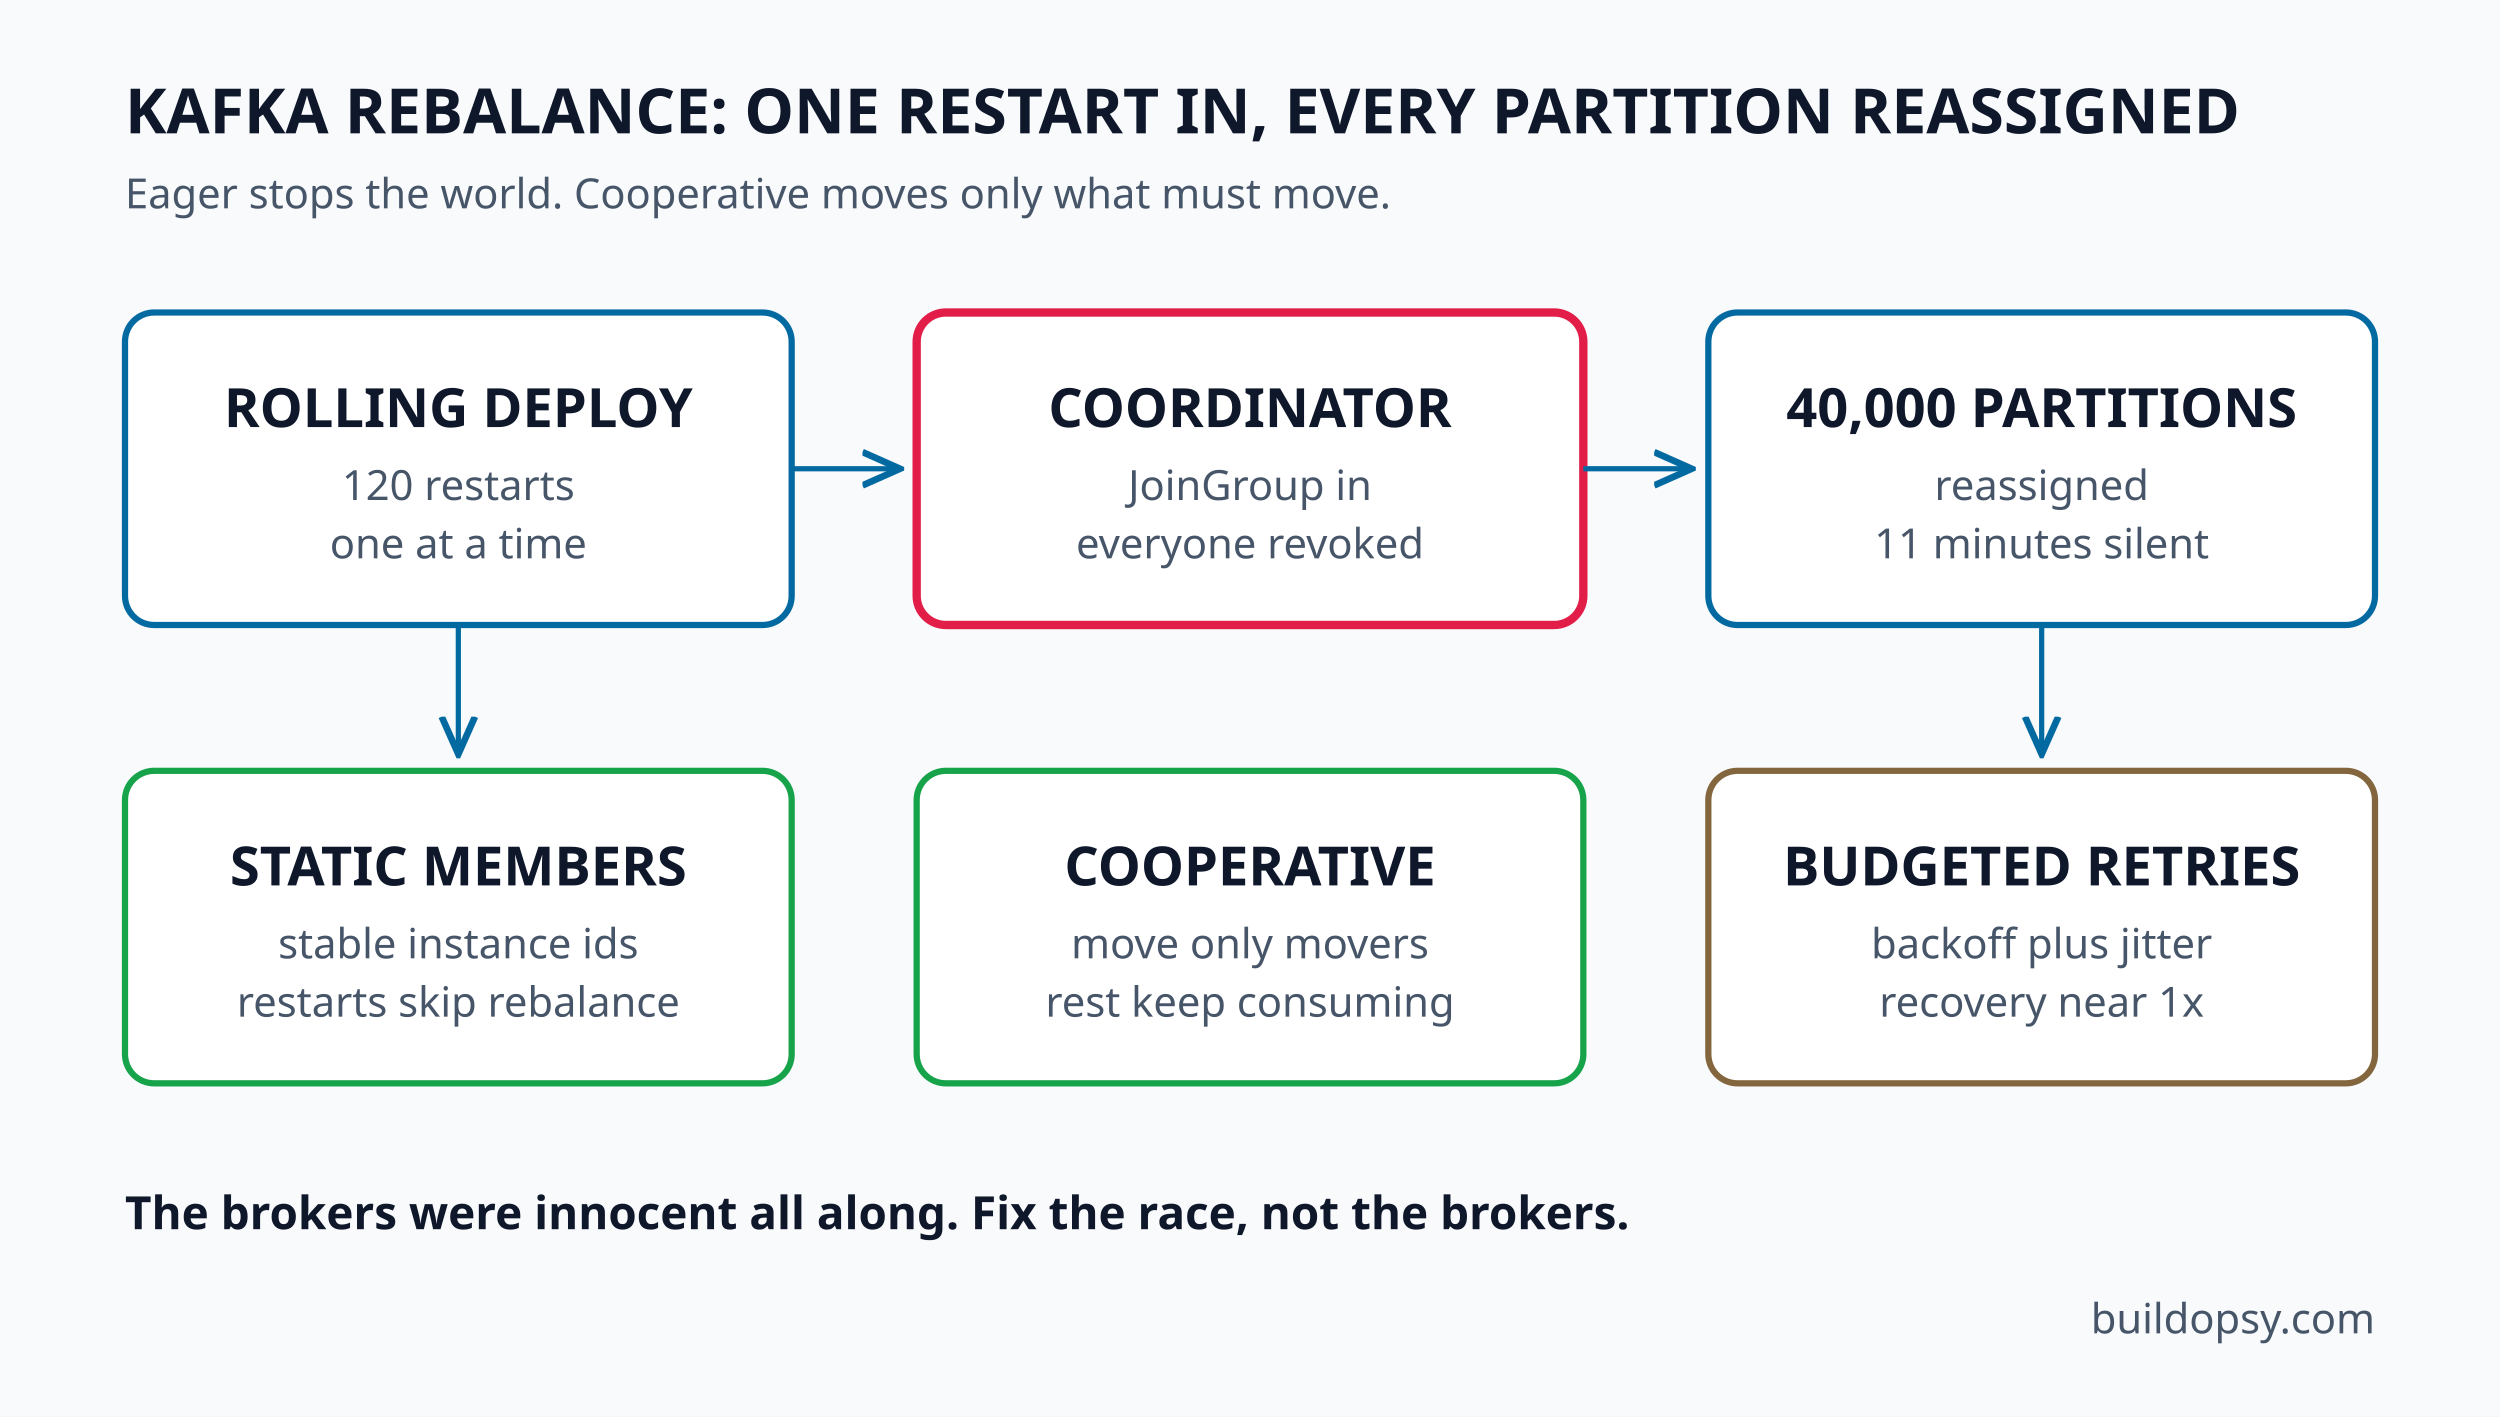
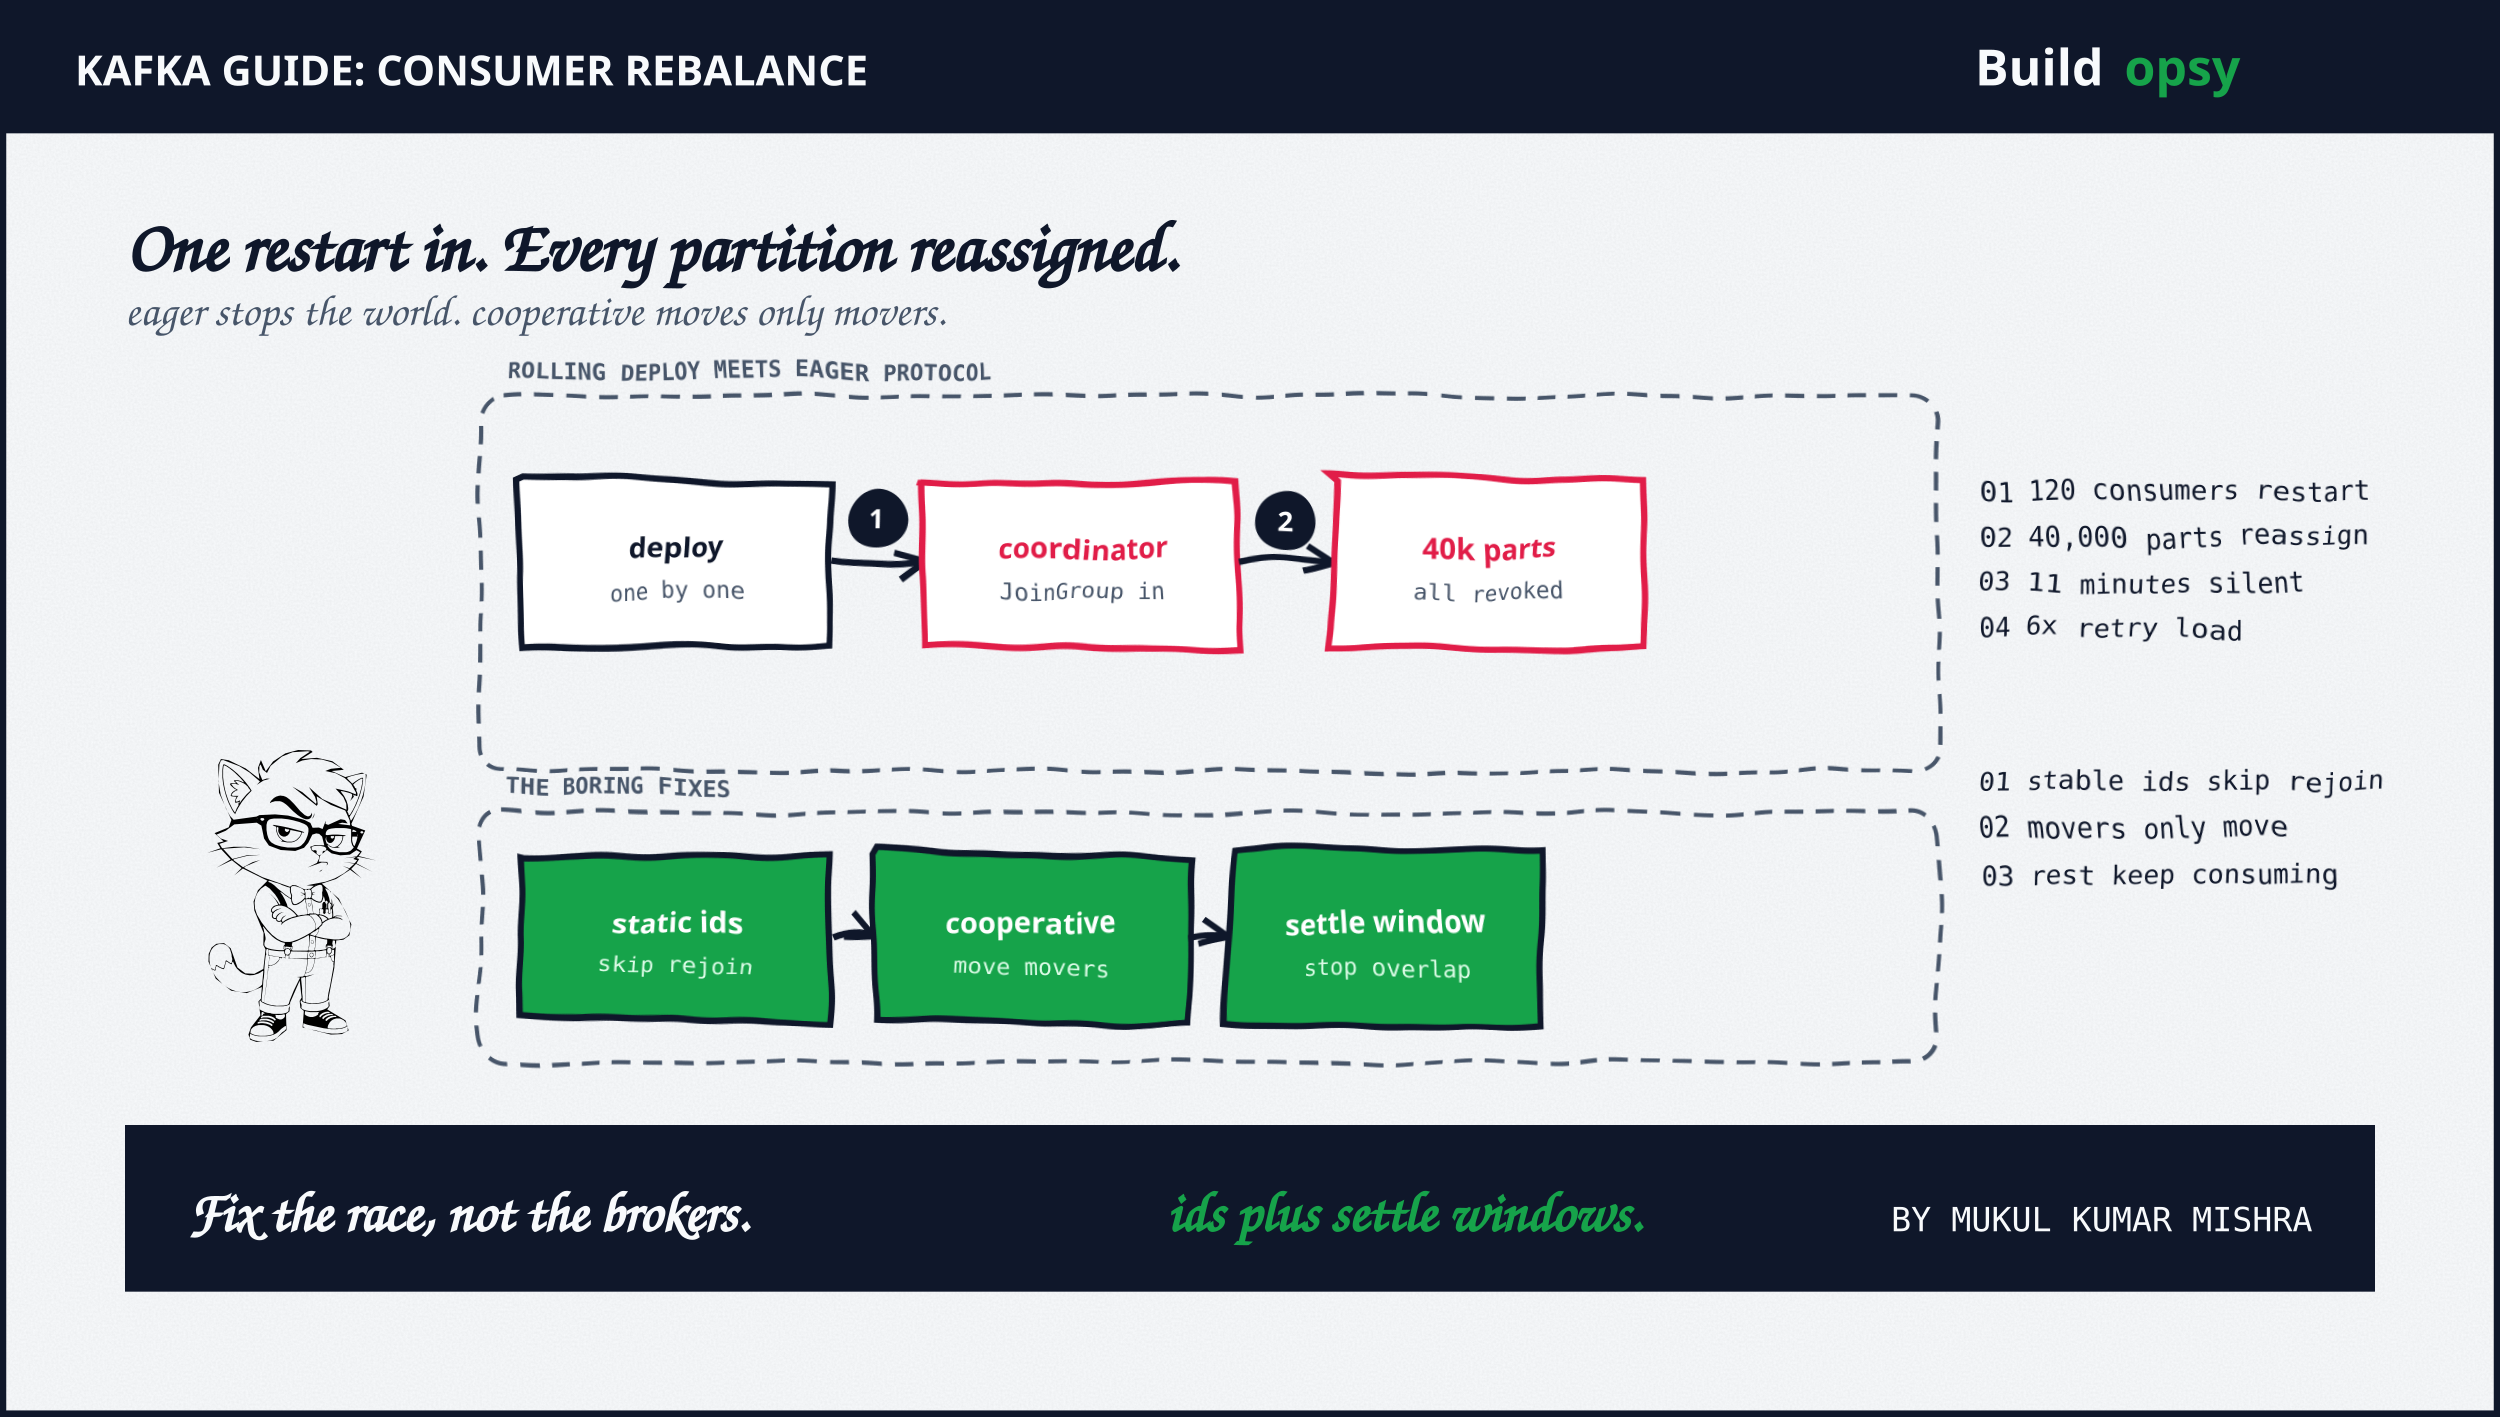
- <svg xmlns="http://www.w3.org/2000/svg" width="1200" height="680" viewBox="0 0 1200 680" role="img" aria-label="Kafka consumer rebalance diagram">
+ <svg xmlns="http://www.w3.org/2000/svg" width="1200" height="680" viewBox="0 0 1200 680" role="img" aria-label="Sketched Kafka rebalance architecture with fixes">
  <defs>
-     <marker id="arr4" viewBox="0 0 10 10" refX="9" refY="5" markerWidth="8" markerHeight="8" orient="auto-start-reverse">
-       <path d="M 0 1 L 9 5 L 0 9" fill="none" stroke="#0369a1" stroke-width="1.6" />
-     </marker>
+     <filter id="roughen" x="-10%" y="-10%" width="120%" height="120%">
+       <feTurbulence type="fractalNoise" baseFrequency="0.02" numOctaves="2" seed="77" result="n" />
+       <feDisplacementMap in="SourceGraphic" in2="n" scale="6" />
+     </filter>
+     <filter id="grain" x="0" y="0" width="100%" height="100%">
+       <feTurbulence type="fractalNoise" baseFrequency="0.9" numOctaves="2" seed="78" result="n" />
+       <feColorMatrix in="n" type="matrix" values="0 0 0 0 0 0 0 0 0 0 0 0 0 0 0 0 0 0 0.05 0" />
+     </filter>
+     <style>.flow{stroke-dasharray:12 9;animation:ants 0.9s linear infinite}@keyframes ants{to{stroke-dashoffset:-21}}.pulse{animation:pulse 1.8s ease-in-out infinite}@keyframes pulse{0%,100%{opacity:1}50%{opacity:.35}}@media (prefers-reduced-motion:reduce){.flow,.pulse{animation:none}}</style>
  </defs>
  <rect x="0" y="0" width="1200" height="680" fill="#f8fafc" />
-   <text x="60" y="64" font-family="sans-serif" font-size="30" font-weight="bold" fill="#0f172a">KAFKA REBALANCE: ONE RESTART IN, EVERY PARTITION REASSIGNED</text>
-   <text x="60" y="100" font-family="sans-serif" font-size="20" fill="#475569">Eager stops the world. Cooperative moves only what must move.</text>
-   <g font-family="sans-serif" text-anchor="middle">
-     <rect x="60" y="150" width="320" height="150" rx="14" fill="#ffffff" stroke="#0369a1" stroke-width="3" />
-     <text x="220" y="205" font-size="26" font-weight="bold" fill="#0f172a">ROLLING DEPLOY</text>
-     <text x="220" y="240" font-size="20" fill="#475569">120 restarts</text>
-     <text x="220" y="268" font-size="20" fill="#475569">one at a time</text>
-     <rect x="440" y="150" width="320" height="150" rx="14" fill="#ffffff" stroke="#e11d48" stroke-width="4" />
-     <text x="600" y="205" font-size="26" font-weight="bold" fill="#0f172a">COORDINATOR</text>
-     <text x="600" y="240" font-size="20" fill="#475569">JoinGroup in</text>
-     <text x="600" y="268" font-size="20" fill="#475569">everyone revoked</text>
-     <rect x="820" y="150" width="320" height="150" rx="14" fill="#ffffff" stroke="#0369a1" stroke-width="3" />
-     <text x="980" y="205" font-size="26" font-weight="bold" fill="#0f172a">40,000 PARTITIONS</text>
-     <text x="980" y="240" font-size="20" fill="#475569">reassigned</text>
-     <text x="980" y="268" font-size="20" fill="#475569">11 minutes silent</text>
-     <rect x="60" y="370" width="320" height="150" rx="14" fill="#ffffff" stroke="#16a34a" stroke-width="3" />
-     <text x="220" y="425" font-size="26" font-weight="bold" fill="#0f172a">STATIC MEMBERS</text>
-     <text x="220" y="460" font-size="20" fill="#475569">stable instance ids</text>
-     <text x="220" y="488" font-size="20" fill="#475569">restarts skip rebalance</text>
-     <rect x="440" y="370" width="320" height="150" rx="14" fill="#ffffff" stroke="#16a34a" stroke-width="3" />
-     <text x="600" y="425" font-size="26" font-weight="bold" fill="#0f172a">COOPERATIVE</text>
-     <text x="600" y="460" font-size="20" fill="#475569">move only movers</text>
-     <text x="600" y="488" font-size="20" fill="#475569">rest keep consuming</text>
-     <rect x="820" y="370" width="320" height="150" rx="14" fill="#ffffff" stroke="#83663e" stroke-width="3" />
-     <text x="980" y="425" font-size="26" font-weight="bold" fill="#0f172a">BUDGETED RETRIES</text>
-     <text x="980" y="460" font-size="20" fill="#475569">backoff plus jitter</text>
-     <text x="980" y="488" font-size="20" fill="#475569">recovery near 1x</text>
+   <rect x="0" y="0" width="1200" height="680" fill="#f8fafc" filter="url(#grain)" />
+   <rect x="0" y="0" width="1200" height="680" fill="none" stroke="#0f172a" stroke-width="6" />
+   <rect x="0" y="0" width="1200" height="64" fill="#0f172a" />
+   <text x="36" y="41" font-family="Sora, 'Segoe UI', Verdana, sans-serif" font-size="20" font-weight="bold" fill="#f8fafc">KAFKA GUIDE: CONSUMER REBALANCE</text>
+   <text x="948" y="41" font-family="Sora, 'Segoe UI', Verdana, sans-serif" font-size="24" font-weight="bold" fill="#f8fafc">Build<tspan dx="10" fill="#16a34a">opsy</tspan>
+   </text>
+   <text x="60" y="130" font-family="'Segoe Script','Segoe Print','Comic Sans MS','Chalkboard SE',cursive" font-size="34" font-weight="bold" fill="#0f172a">One restart in. Every partition reassigned.</text>
+   <text x="60" y="156" font-family="'Segoe Script','Segoe Print','Comic Sans MS','Chalkboard SE',cursive" font-size="21" font-style="italic" fill="#475569">eager stops the world. cooperative moves only movers.</text>
+   <svg x="70" y="360" width="140" height="140" viewBox="0 0 100 100">
+     <g transform="translate(-1.43,-1.92) scale(0.0836)" fill="#0f172a">
+       <path id="cat-line-art" d="M 592,1155 592,1167 591,1169 584,1176 580,1178 575,1182 555,1203 542,1210 530,1214 513,1217 498,1218 479,1217 467,1215 454,1211 447,1207 443,1203 445,1185 448,1188 454,1191 467,1195 479,1197 513,1197 530,1194 542,1190 552,1185 560,1179 572,1167 587,1156 Z M 446,1179 447,1178 447,1174 448,1171 451,1166 457,1160 460,1158 468,1154 480,1151 498,1151 505,1152 512,1154 521,1158 527,1162 534,1169 537,1173 540,1179 541,1186 539,1188 535,1190 517,1194 506,1195 485,1195 475,1194 465,1192 456,1189 450,1186 446,1182 Z M 662,1153 664,1143 669,1146 681,1150 746,1164 777,1168 802,1168 823,1165 835,1161 842,1156 845,1157 845,1172 842,1176 834,1180 825,1183 804,1186 779,1186 756,1183 732,1178 715,1173 691,1169 672,1164 666,1161 663,1158 Z M 475,1142 477,1139 482,1137 490,1136 500,1136 514,1138 523,1141 531,1145 536,1149 537,1152 534,1155 532,1155 527,1151 523,1149 510,1145 496,1143 488,1143 479,1145 475,1144 Z M 482,1132 485,1128 489,1126 494,1125 513,1125 522,1127 535,1132 542,1137 543,1139 543,1141 539,1144 536,1141 526,1136 511,1132 491,1132 486,1134 Z M 841,1150 841,1153 837,1157 831,1160 825,1162 809,1165 797,1165 796,1166 785,1166 768,1165 763,1163 763,1158 765,1151 772,1139 778,1133 784,1129 788,1127 798,1124 812,1124 818,1126 826,1130 829,1132 836,1139 839,1144 Z M 799,1116 797,1118 789,1118 775,1122 765,1128 759,1134 756,1134 754,1132 754,1129 755,1127 758,1124 765,1119 774,1115 781,1113 795,1113 Z M 489,1119 492,1116 496,1114 500,1113 521,1113 533,1116 543,1121 550,1128 550,1130 546,1133 539,1127 535,1125 524,1121 518,1120 499,1120 492,1122 490,1124 Z M 588,1108 587,1117 586,1119 581,1124 576,1127 572,1128 566,1128 560,1126 552,1122 550,1120 550,1115 548,1109 560,1110 575,1109 582,1107 Z M 785,1108 783,1110 775,1110 764,1113 753,1119 749,1122 746,1126 744,1127 741,1124 741,1121 742,1119 746,1115 758,1108 768,1105 780,1105 Z M 495,1097 505,1102 503,1104 501,1104 499,1105 497,1108 497,1110 494,1113 491,1112 491,1108 492,1100 493,1098 Z M 772,1100 770,1102 761,1102 751,1105 742,1110 737,1114 733,1119 731,1119 729,1117 729,1113 734,1107 743,1101 754,1097 763,1096 768,1097 Z M 669,1107 670,1094 691,1098 718,1098 729,1097 725,1101 724,1103 724,1107 721,1110 712,1115 702,1118 692,1118 687,1117 681,1115 673,1111 Z M 482,1082 482,1078 484,1072 483,1055 485,1051 489,1051 489,1054 492,1057 508,1065 520,1069 539,1073 547,1074 581,1074 593,1072 604,1068 605,1066 608,1066 609,1068 608,1073 605,1077 603,1082 603,1090 602,1094 598,1098 592,1101 581,1104 574,1105 541,1105 533,1104 528,1102 517,1101 506,1098 489,1090 484,1086 Z M 769,1050 769,1053 766,1060 767,1073 766,1075 761,1080 758,1082 748,1087 739,1090 731,1092 717,1094 691,1094 674,1091 665,1088 659,1085 656,1082 655,1080 656,1070 655,1065 652,1059 652,1052 654,1050 657,1051 657,1053 660,1056 667,1059 678,1062 691,1064 719,1064 733,1062 745,1059 753,1056 768,1048 Z M 668,954 671,955 672,960 672,1055 670,1057 664,1055 660,1052 660,1034 658,1018 658,1002 654,963 655,956 661,956 Z M 288,925 290,922 292,924 301,928 303,926 305,913 308,908 315,913 327,919 336,922 339,918 346,892 349,890 362,899 368,902 370,900 371,894 375,890 376,894 384,910 391,920 406,934 414,939 426,944 443,947 459,946 478,940 486,936 496,929 499,930 494,985 487,992 475,1000 464,1006 448,1012 427,1016 407,1016 386,1012 369,1006 357,1000 344,992 331,982 306,956 296,941 Z M 710,880 706,901 703,911 698,922 696,925 689,932 683,935 677,937 673,936 673,933 676,924 679,908 682,880 694,879 Z M 521,905 521,900 523,883 525,875 525,869 526,867 529,866 535,868 545,870 562,872 566,876 566,878 561,886 550,897 544,901 540,903 529,906 Z M 786,864 789,865 789,886 788,889 786,891 782,887 778,879 777,876 777,872 776,871 777,867 782,866 Z M 680,881 677,911 672,933 667,947 662,952 637,954 649,956 649,958 624,1009 608,1048 603,1064 598,1068 584,1071 554,1072 532,1069 520,1066 504,1060 502,1058 512,985 519,925 519,917 521,915 525,914 520,913 521,908 533,907 544,903 552,898 562,888 569,874 574,878 576,874 586,875 588,877 588,879 589,877 589,871 592,864 598,866 604,866 603,880 605,877 614,877 628,879 Z M 760,856 764,860 767,861 768,863 766,874 768,870 770,869 772,871 773,877 772,875 775,870 776,877 780,887 783,891 788,895 788,897 786,899 784,897 785,899 786,899 787,909 773,988 766,1019 762,1047 759,1050 751,1054 739,1058 723,1061 697,1062 677,1059 673,1057 674,953 685,951 704,944 707,942 702,944 676,950 667,949 672,938 677,938 684,936 691,932 698,925 703,915 706,906 712,878 728,877 754,872 756,874 756,876 Z M 696,856 698,856 700,857 703,860 704,862 704,864 703,866 698,871 695,871 691,867 690,865 690,862 691,859 693,857 Z M 693,855 690,858 689,860 689,868 693,872 695,873 698,873 700,872 704,868 705,866 705,859 701,855 Z M 713,851 712,870 711,875 709,877 702,878 682,877 682,857 684,850 711,849 Z M 605,866 606,862 610,858 613,849 680,850 682,852 680,863 680,876 678,878 636,878 607,876 605,874 Z M 757,845 757,865 756,869 754,871 745,873 715,877 712,876 712,872 714,863 715,849 717,848 729,848 738,847 746,845 754,844 Z M 789,843 789,860 786,863 770,868 770,861 773,860 778,855 780,851 780,847 782,842 Z M 523,842 525,842 526,843 530,844 551,847 563,848 583,848 585,850 585,856 586,859 589,862 588,872 586,874 574,873 547,869 523,864 520,861 521,848 Z M 602,839 604,840 608,844 609,846 609,854 608,856 603,861 598,863 596,863 592,861 589,858 588,856 588,846 589,844 593,840 595,839 Z M 515,839 520,841 521,845 519,855 519,865 520,867 521,865 525,866 525,870 524,871 518,919 516,945 502,1056 499,1058 494,1055 492,1053 492,1045 494,1023 497,1001 499,968 501,957 503,934 503,922 506,888 509,865 511,863 510,851 511,843 513,839 Z M 766,835 773,835 777,839 778,841 778,849 776,853 771,858 766,858 763,855 761,850 761,843 763,838 Z M 588,835 590,829 601,830 612,832 612,834 611,836 607,839 601,836 596,836 592,838 589,837 Z M 617,829 617,834 616,837 613,842 611,844 610,842 610,839 611,839 613,836 613,832 Z M 587,827 587,836 589,840 587,842 584,838 584,834 583,833 583,830 Z M 761,832 762,825 778,826 778,828 777,830 774,833 767,832 763,834 Z M 782,825 782,829 781,832 778,836 777,833 Z M 760,823 760,833 762,836 760,838 757,835 Z M 342,821 349,825 352,828 353,828 359,835 363,842 368,859 369,864 369,869 371,878 372,879 371,888 369,896 366,898 348,886 345,886 345,888 344,889 344,892 337,916 335,918 330,917 321,913 308,905 305,905 304,907 304,911 302,916 302,921 299,925 290,920 284,915 280,901 278,886 278,871 279,862 282,851 287,841 293,833 301,826 308,822 317,819 336,819 Z M 699,805 701,805 703,806 706,810 705,812 701,816 698,816 696,814 695,811 695,809 696,807 Z M 784,804 793,805 793,813 796,822 796,828 795,831 790,836 785,838 780,836 783,832 784,829 784,822 782,820 782,815 Z M 698,804 696,805 695,809 694,810 694,812 696,816 698,817 702,817 704,816 706,813 706,807 702,804 Z M 714,791 717,791 734,796 754,800 759,800 761,802 761,811 760,818 758,820 757,820 755,826 755,832 757,838 755,840 745,842 717,845 709,843 711,838 713,821 Z M 691,784 706,788 711,790 712,817 711,829 709,840 708,843 706,845 699,846 684,845 685,837 687,830 Z M 686,783 687,791 687,813 686,825 683,843 680,846 622,846 615,844 615,842 617,840 618,837 618,833 619,832 619,829 616,825 616,820 617,819 618,812 627,810 640,805 667,792 678,786 682,783 Z M 726,757 726,761 725,765 720,776 718,779 711,786 692,780 692,777 693,777 706,768 712,766 720,759 Z M 497,749 500,747 502,751 516,768 536,788 546,796 555,802 571,810 581,813 585,813 587,815 587,822 583,825 583,827 582,828 582,837 584,842 582,844 566,844 553,843 532,840 517,836 511,833 505,827 504,825 503,818 504,812 508,800 508,793 505,776 503,772 501,760 499,753 Z M 727,703 728,701 734,701 744,704 752,708 759,713 762,716 760,718 755,720 742,729 740,725 740,722 737,715 733,709 Z M 690,698 713,697 717,699 728,709 733,716 737,725 738,729 738,737 726,749 714,759 713,757 714,741 711,729 703,714 697,707 689,701 Z M 731,675 736,675 737,676 743,676 745,678 745,686 743,688 739,688 743,688 745,690 745,693 749,696 753,693 755,688 758,688 754,687 755,676 765,677 765,686 762,689 765,690 766,692 766,694 768,696 770,696 773,694 774,692 774,685 776,676 779,676 781,678 781,686 779,688 781,689 782,700 781,709 779,711 767,715 762,710 753,704 747,701 737,698 732,698 730,696 731,688 734,688 730,687 Z M 534,678 536,674 542,668 549,664 560,661 573,661 588,665 598,670 610,678 621,687 631,697 631,698 635,702 632,705 622,707 600,715 589,721 583,725 579,729 575,724 575,721 577,715 583,708 590,703 593,702 590,702 587,703 580,707 575,712 572,720 567,724 560,724 555,720 554,718 554,710 558,703 566,695 573,691 582,688 579,688 578,689 574,689 566,692 560,696 555,701 552,706 551,710 549,712 544,712 542,711 538,706 538,698 539,695 543,689 548,684 560,677 567,675 571,675 573,674 564,674 553,677 545,682 538,688 534,683 Z M 757,658 757,671 755,673 Z M 685,653 689,653 692,656 692,660 687,664 683,661 683,655 Z M 684,652 682,654 682,661 685,664 688,665 692,662 693,660 693,656 692,654 689,652 Z M 771,648 773,654 775,654 778,658 778,667 776,669 774,658 774,674 773,691 769,694 767,692 767,674 765,672 765,654 767,652 768,648 Z M 756,641 758,641 760,642 762,644 763,647 763,650 761,652 761,672 759,674 758,656 757,655 757,653 754,652 753,649 753,644 Z M 673,635 679,635 680,634 688,635 689,634 692,634 694,636 694,640 696,645 703,690 703,692 701,694 689,693 687,695 684,696 680,695 680,684 679,675 673,640 672,639 Z M 747,622 751,636 751,640 752,641 752,644 750,646 744,647 744,650 741,653 741,671 738,674 728,674 729,695 727,697 720,697 715,694 704,693 701,666 699,654 695,637 697,634 704,640 716,646 726,649 733,649 737,647 740,643 742,639 Z M 569,607 571,605 574,608 579,611 590,620 610,633 613,636 614,645 618,655 620,657 624,659 632,659 643,655 657,646 666,638 666,637 669,635 671,637 671,642 675,658 679,687 679,695 677,697 665,699 659,699 652,700 646,702 641,702 624,684 609,672 601,668 599,666 597,661 596,656 586,634 577,618 Z M 670,596 672,595 677,595 680,597 682,597 683,595 689,595 693,598 695,602 696,607 696,621 693,628 691,630 689,631 684,630 684,627 680,631 678,632 674,632 672,630 672,610 669,600 Z M 755,590 770,599 773,602 775,608 776,604 781,608 805,635 823,662 836,685 851,719 856,741 856,758 854,768 847,782 839,790 828,796 809,800 789,800 750,795 719,788 715,786 715,784 719,780 725,769 728,757 728,752 740,741 742,734 756,724 771,717 789,713 809,714 826,721 818,714 810,711 800,709 792,710 792,707 802,704 824,705 819,703 799,702 792,704 786,708 785,683 783,671 790,653 788,654 783,663 781,640 779,632 779,651 777,653 772,646 769,630 762,609 753,592 Z M 618,581 628,581 633,582 651,588 660,593 667,600 669,610 667,612 660,609 655,608 649,609 653,609 663,612 666,614 664,616 658,618 652,621 654,621 655,620 665,617 669,618 669,628 668,630 658,640 650,646 635,654 631,655 625,655 620,650 617,641 616,634 617,619 613,608 612,602 612,588 614,583 Z M 475,609 489,592 506,580 509,580 525,591 547,615 557,630 567,649 569,655 567,657 563,655 559,647 548,633 532,617 517,607 530,616 540,626 548,636 560,656 558,658 546,661 539,665 531,675 530,684 536,692 534,699 534,706 536,711 541,715 551,717 553,724 558,727 564,728 571,726 576,732 573,735 571,741 580,732 590,725 613,714 647,705 672,701 685,701 692,705 701,714 710,730 713,744 711,759 695,771 669,786 643,799 618,808 609,810 587,810 573,806 557,798 535,781 515,760 492,730 473,698 465,674 463,649 467,627 Z M 729,576 735,576 737,577 740,580 742,588 742,600 740,607 741,626 738,639 737,641 733,645 727,645 717,642 704,635 697,629 697,626 699,621 700,616 712,617 710,617 706,615 703,615 700,611 701,611 705,608 713,605 706,606 702,608 699,607 698,605 698,602 695,595 700,590 709,584 719,579 Z M 710,578 711,576 714,577 Z M 520,561 522,559 524,559 525,560 528,560 542,565 560,570 568,573 576,577 601,586 604,586 608,588 608,601 609,608 613,619 613,624 612,628 610,630 606,628 600,623 592,618 559,592 543,577 530,568 520,564 Z M 741,513 733,518 728,523 726,524 736,519 740,515 Z M 697,422 700,419 707,417 716,416 728,416 738,417 747,419 752,421 757,426 757,430 756,433 752,438 750,436 747,436 743,439 742,442 742,447 738,451 729,455 724,453 719,449 718,449 717,444 718,438 717,436 713,434 706,434 703,436 698,431 697,429 Z M 885,378 884,385 881,397 874,415 872,417 868,412 864,399 863,391 864,378 Z M 775,381 776,376 788,376 790,379 789,381 784,386 780,386 778,385 Z M 755,395 754,389 757,377 757,388 758,392 761,398 765,402 769,404 777,404 781,402 787,396 791,389 792,386 792,382 794,376 822,376 824,378 822,391 815,405 804,416 798,419 791,421 784,421 780,420 768,414 762,407 759,407 Z M 886,366 886,374 884,376 Z M 897,359 900,356 906,356 910,361 906,365 900,365 898,363 897,361 Z M 863,358 866,350 871,351 877,354 881,357 879,359 Z M 587,351 588,346 591,346 596,348 600,348 604,349 606,351 605,353 600,358 598,359 594,359 592,358 588,354 Z M 760,353 765,349 770,347 779,345 797,343 829,343 840,344 857,347 859,349 859,396 860,402 863,412 865,416 870,422 868,424 868,425 858,435 855,437 845,441 839,442 810,442 788,437 779,433 772,428 763,417 763,411 770,418 776,421 783,423 790,424 805,424 806,423 813,422 803,419 807,417 817,407 819,404 824,393 826,385 827,376 834,376 835,375 839,374 836,374 835,373 829,372 805,370 783,370 761,372 755,371 755,364 757,358 Z M 554,343 556,339 558,339 560,340 561,344 560,355 562,362 566,369 571,374 580,378 589,378 599,373 605,366 609,357 609,353 611,351 653,360 655,362 653,368 649,376 646,380 636,390 630,394 626,396 616,399 597,399 587,396 581,393 575,389 566,380 562,374 557,363 555,355 Z M 537,331 544,335 550,337 552,339 552,354 553,359 558,373 564,382 577,394 575,396 570,396 569,395 565,395 567,396 570,396 574,398 597,402 614,402 623,400 628,398 637,393 649,381 656,368 656,365 658,361 660,361 661,362 664,362 667,360 653,355 604,342 576,336 541,330 Z M 307,370 345,354 380,328 472,321 491,333 502,386 522,415 570,433 630,437 666,424 683,404 700,370 716,365 728,367 740,378 749,414 711,413 691,420 697,435 728,458 728,467 719,486 680,505 739,484 758,485 761,489 758,497 764,490 761,482 726,481 732,456 760,433 779,447 815,455 854,452 881,434 896,442 882,459 829,467 878,462 868,470 884,475 874,487 828,483 873,489 852,508 824,498 852,511 829,529 793,549 755,563 676,578 706,580 692,592 667,594 633,578 618,577 608,584 494,544 420,506 426,500 487,474 455,483 416,504 377,475 377,471 429,458 487,453 431,455 372,470 334,428 420,422 489,430 429,420 376,420 330,426 319,408 354,396 325,386 Z M 515,317 522,309 530,306 543,304 574,304 600,307 620,311 646,318 664,325 670,328 676,332 679,335 683,342 684,346 684,357 682,368 680,375 674,390 666,403 654,415 647,419 637,422 630,423 599,423 574,419 562,416 547,411 533,403 526,396 522,390 519,383 515,370 512,351 512,330 Z M 487,305 490,302 499,302 503,306 503,308 498,313 493,313 491,312 487,308 Z M 474,300 474,304 472,306 Z M 707,281 707,286 705,293 701,301 698,305 703,301 707,294 708,290 708,284 707,283 Z M 527,237 526,240 528,240 533,237 547,233 567,233 574,235 582,239 592,246 600,253 621,274 640,290 652,298 664,304 673,307 683,307 690,304 695,299 698,292 699,286 697,279 697,282 695,287 693,290 688,294 685,295 680,295 669,290 650,273 625,244 607,226 595,217 589,214 580,211 574,211 573,210 568,210 562,211 552,214 542,220 531,231 Z M 869,206 870,208 868,212 866,214 868,206 Z M 385,149 390,149 402,152 419,160 425,164 435,173 439,180 444,186 446,190 430,205 413,225 405,236 403,240 401,242 401,239 404,230 402,230 394,234 386,235 386,230 387,226 393,215 398,210 396,211 375,211 369,209 369,206 370,204 376,197 383,192 389,189 395,187 385,181 377,175 367,162 385,162 399,166 396,162 395,162 384,151 Z M 906,141 906,147 905,148 905,155 900,181 894,202 886,225 876,249 866,269 854,289 850,290 848,286 848,284 843,274 846,271 847,266 847,261 845,247 840,231 832,215 827,207 820,198 816,191 829,193 848,198 857,201 861,203 863,205 863,212 860,222 857,228 854,232 860,227 860,226 866,220 870,214 872,209 874,208 881,212 883,212 885,210 885,203 884,198 880,189 881,182 879,180 877,180 875,178 873,173 869,168 868,164 878,155 891,146 902,140 Z M 913,120 916,121 918,123 919,126 919,143 916,169 908,205 898,236 887,263 875,287 867,301 861,310 858,313 853,299 853,296 865,277 880,247 892,217 897,202 904,175 908,151 908,137 902,137 890,143 876,152 864,161 843,140 843,136 845,136 848,134 860,130 883,124 900,121 Z M 338,86 340,86 348,90 360,98 379,113 405,138 419,154 417,156 408,151 399,148 388,146 378,148 381,153 387,158 385,160 367,159 366,160 363,160 363,165 366,169 378,180 388,186 386,188 380,190 372,196 367,203 365,210 369,213 390,215 387,219 383,231 383,237 384,239 388,239 399,236 397,244 397,250 390,262 384,277 382,279 373,266 360,240 354,225 346,201 342,186 337,161 334,134 334,104 336,88 Z M 335,82 333,88 331,103 331,136 334,162 339,186 345,208 351,226 357,241 370,267 378,280 382,284 383,287 388,275 390,273 390,271 396,260 411,236 430,212 451,190 443,177 428,157 415,142 393,120 373,103 353,89 342,83 339,82 Z M 879,198 878,205 848,193 795,181 827,216 839,243 840,268 741,224 686,175 711,215 717,236 715,244 659,196 618,173 718,252 722,245 718,213 776,248 835,271 853,311 855,332 806,326 822,321 845,324 834,310 816,307 765,330 754,326 755,313 742,347 727,341 701,342 692,322 666,309 601,292 547,287 483,290 471,296 377,309 363,294 346,264 324,206 315,152 319,82 325,66 334,64 400,89 442,115 485,152 472,166 500,148 526,141 513,140 495,146 482,115 483,89 488,82 497,104 514,117 529,88 575,50 619,32 681,28 690,30 651,56 632,77 659,66 695,60 739,62 781,74 817,96 776,100 753,109 795,118 833,138 859,162 Z M 695,25 642,23 589,37 539,70 509,110 489,64 477,96 483,142 427,99 357,65 325,60 314,83 317,198 368,310 357,340 299,364 336,398 310,404 323,426 269,445 326,430 365,472 306,506 370,475 410,507 380,537 415,509 516,559 477,598 459,644 462,681 500,773 499,823 508,841 499,921 462,941 425,939 393,915 365,836 338,815 306,818 287,833 275,859 274,891 304,961 367,1010 431,1020 493,995 489,1043 479,1054 487,1111 448,1161 438,1190 445,1211 470,1220 541,1215 594,1172 592,1106 606,1095 609,1058 648,969 656,1038 648,1052 651,1081 665,1093 660,1161 776,1190 821,1188 849,1173 836,1132 761,1087 771,1073 767,1037 790,917 798,804 827,801 852,783 860,738 809,633 739,571 797,552 855,514 902,549 859,511 879,490 947,523 881,488 892,470 881,466 888,461 962,476 890,458 903,439 883,427 917,353 863,334 860,326 910,214 923,124 904,116 835,134 779,109 829,104 782,69 719,55 655,60 701,31 Z" fill="#000" fill-rule="evenodd" />
+     </g>
+   </svg>
+   <g filter="url(#roughen)">
+     <rect x="230" y="190" width="700" height="180" fill="none" stroke="#475569" stroke-width="2" stroke-dasharray="9 6" rx="12" />
+     <text x="244" y="182" font-family="monospace" font-size="11" font-weight="bold" fill="#475569">ROLLING DEPLOY MEETS EAGER PROTOCOL</text>
+     <path d="M251.5,229.1 L398.7,231.6 L398.1,309.9 L250.3,310.6 L248.2,230.7 Z" fill="#ffffff" stroke="#0f172a" stroke-width="3" />
+     <text x="325" y="268" text-anchor="middle" font-family="Sora, 'Segoe UI', Verdana, sans-serif" font-size="14" font-weight="bold" fill="#0f172a">deploy</text>
+     <text x="325" y="288" text-anchor="middle" font-family="monospace" font-size="11" fill="#475569">one by one</text>
+     <path d="M400.0,270.0 Q422.5,274.2 445.0,270.0" fill="none" stroke="#0f172a" stroke-width="3" />
+     <line x1="445.0" y1="270.0" x2="432.7" y2="278.5" stroke="#0f172a" stroke-width="3" />
+     <line x1="445.0" y1="270.0" x2="430.4" y2="266.5" stroke="#0f172a" stroke-width="3" />
+     <circle cx="422" cy="250" r="13" fill="#0f172a" stroke="#0f172a" stroke-width="3" />
+     <text x="422" y="255" text-anchor="middle" font-family="Sora, 'Segoe UI', Verdana, sans-serif" font-size="13" font-weight="bold" fill="#ffffff">1</text>
+     <path d="M442.6,232.3 L593.4,231.6 L595.0,311.7 L443.4,309.1 L442.9,231.4 Z" fill="#ffffff" stroke="#e11d48" stroke-width="3" />
+     <text x="520" y="268" text-anchor="middle" font-family="Sora, 'Segoe UI', Verdana, sans-serif" font-size="14" font-weight="bold" fill="#e11d48">coordinator</text>
+     <text x="520" y="288" text-anchor="middle" font-family="monospace" font-size="11" fill="#475569">JoinGroup in</text>
+     <path d="M595.0,270.0 Q617.9,266.5 640.0,270.0" fill="none" stroke="#0f172a" stroke-width="3" />
+     <line x1="640.0" y1="270.0" x2="625.5" y2="273.9" stroke="#0f172a" stroke-width="3" />
+     <line x1="640.0" y1="270.0" x2="627.4" y2="261.8" stroke="#0f172a" stroke-width="3" />
+     <circle cx="617" cy="250" r="13" fill="#0f172a" stroke="#0f172a" stroke-width="3" />
+     <text x="617" y="255" text-anchor="middle" font-family="Sora, 'Segoe UI', Verdana, sans-serif" font-size="13" font-weight="bold" fill="#ffffff">2</text>
+     <path d="M638.5,227.9 L788.5,230.3 L789.7,311.0 L637.9,311.7 L642.4,231.2 Z" fill="#ffffff" stroke="#e11d48" stroke-width="3" />
+     <text x="715" y="268" text-anchor="middle" font-family="Sora, 'Segoe UI', Verdana, sans-serif" font-size="14" font-weight="bold" fill="#e11d48">40k parts</text>
+     <text x="715" y="288" text-anchor="middle" font-family="monospace" font-size="11" fill="#475569">all revoked</text>
+     <rect x="230" y="390" width="700" height="120" fill="none" stroke="#475569" stroke-width="2" stroke-dasharray="9 6" rx="12" />
+     <text x="244" y="382" font-family="monospace" font-size="11" font-weight="bold" fill="#475569">THE BORING FIXES</text>
+     <path d="M251.2,411.7 L398.0,409.8 L397.9,491.4 L250.2,488.0 L249.7,411.4 Z" fill="#16a34a" stroke="#0f172a" stroke-width="3" />
+     <text x="325" y="448" text-anchor="middle" font-family="Sora, 'Segoe UI', Verdana, sans-serif" font-size="14" font-weight="bold" fill="#ffffff">static ids</text>
+     <text x="325" y="468" text-anchor="middle" font-family="monospace" font-size="11" fill="#dcfce7">skip rejoin</text>
+     <path d="M400.0,450.0 Q410.6,445.5 420.0,450.0" fill="none" stroke="#0f172a" stroke-width="3" />
+     <line x1="420.0" y1="450.0" x2="405.0" y2="449.5" stroke="#0f172a" stroke-width="3" />
+     <line x1="420.0" y1="450.0" x2="410.3" y2="438.5" stroke="#0f172a" stroke-width="3" />
+     <path d="M422.2,407.8 L571.7,412.4 L571.3,492.2 L420.2,488.6 L419.9,411.2 Z" fill="#16a34a" stroke="#0f172a" stroke-width="3" />
+     <text x="495" y="448" text-anchor="middle" font-family="Sora, 'Segoe UI', Verdana, sans-serif" font-size="14" font-weight="bold" fill="#ffffff">cooperative</text>
+     <text x="495" y="468" text-anchor="middle" font-family="monospace" font-size="11" fill="#dcfce7">move movers</text>
+     <path d="M570.0,450.0 Q583.2,448.6 590.0,450.0" fill="none" stroke="#0f172a" stroke-width="3" />
+     <line x1="590.0" y1="450.0" x2="575.4" y2="453.2" stroke="#0f172a" stroke-width="3" />
+     <line x1="590.0" y1="450.0" x2="577.8" y2="441.3" stroke="#0f172a" stroke-width="3" />
+     <path d="M592.2,407.7 L740.0,407.7 L739.3,492.4 L588.1,492.4 L592.0,410.9 Z" fill="#16a34a" stroke="#0f172a" stroke-width="3" />
+     <text x="665" y="448" text-anchor="middle" font-family="Sora, 'Segoe UI', Verdana, sans-serif" font-size="14" font-weight="bold" fill="#ffffff">settle window</text>
+     <text x="665" y="468" text-anchor="middle" font-family="monospace" font-size="11" fill="#dcfce7">stop overlap</text>
+     <text x="950" y="240" font-family="monospace" font-size="13" fill="#0f172a">01  120 consumers restart</text>
+     <text x="950" y="262" font-family="monospace" font-size="13" fill="#0f172a">02  40,000 parts reassign</text>
+     <text x="950" y="284" font-family="monospace" font-size="13" fill="#0f172a">03  11 minutes silent</text>
+     <text x="950" y="306" font-family="monospace" font-size="13" fill="#0f172a">04  6x retry load</text>
+     <text x="950" y="380" font-family="monospace" font-size="13" fill="#0f172a">01  stable ids skip rejoin</text>
+     <text x="950" y="402" font-family="monospace" font-size="13" fill="#0f172a">02  movers only move</text>
+     <text x="950" y="424" font-family="monospace" font-size="13" fill="#0f172a">03  rest keep consuming</text>
  </g>
-   <g stroke="#0369a1" stroke-width="2.5">
-     <line x1="380" y1="225" x2="432" y2="225" marker-end="url(#arr4)" />
-     <line x1="760" y1="225" x2="812" y2="225" marker-end="url(#arr4)" />
-     <line x1="220" y1="300" x2="220" y2="362" marker-end="url(#arr4)" />
-     <line x1="980" y1="300" x2="980" y2="362" marker-end="url(#arr4)" />
-   </g>
-   <text x="60" y="590" font-family="sans-serif" font-size="22" font-weight="bold" fill="#0f172a">The brokers were innocent all along. Fix the race, not the brokers.</text>
-   <text x="1140" y="640" font-family="sans-serif" font-size="20" fill="#475569" text-anchor="end">buildopsy.com</text>
+   <rect x="60" y="540" width="1080" height="80" fill="#0f172a" />
+   <text x="90" y="591" font-family="'Segoe Script','Segoe Print','Comic Sans MS','Chalkboard SE',cursive" font-size="27" font-weight="bold" fill="#f8fafc">Fix the race, not the brokers.</text>
+   <text x="560" y="591" font-family="'Segoe Script','Segoe Print','Comic Sans MS','Chalkboard SE',cursive" font-size="27" font-weight="bold" fill="#16a34a">ids plus settle windows.</text>
+   <text x="1110" y="591" text-anchor="end" font-family="monospace" font-size="16" fill="#f8fafc">BY MUKUL KUMAR MISHRA</text>
</svg>
